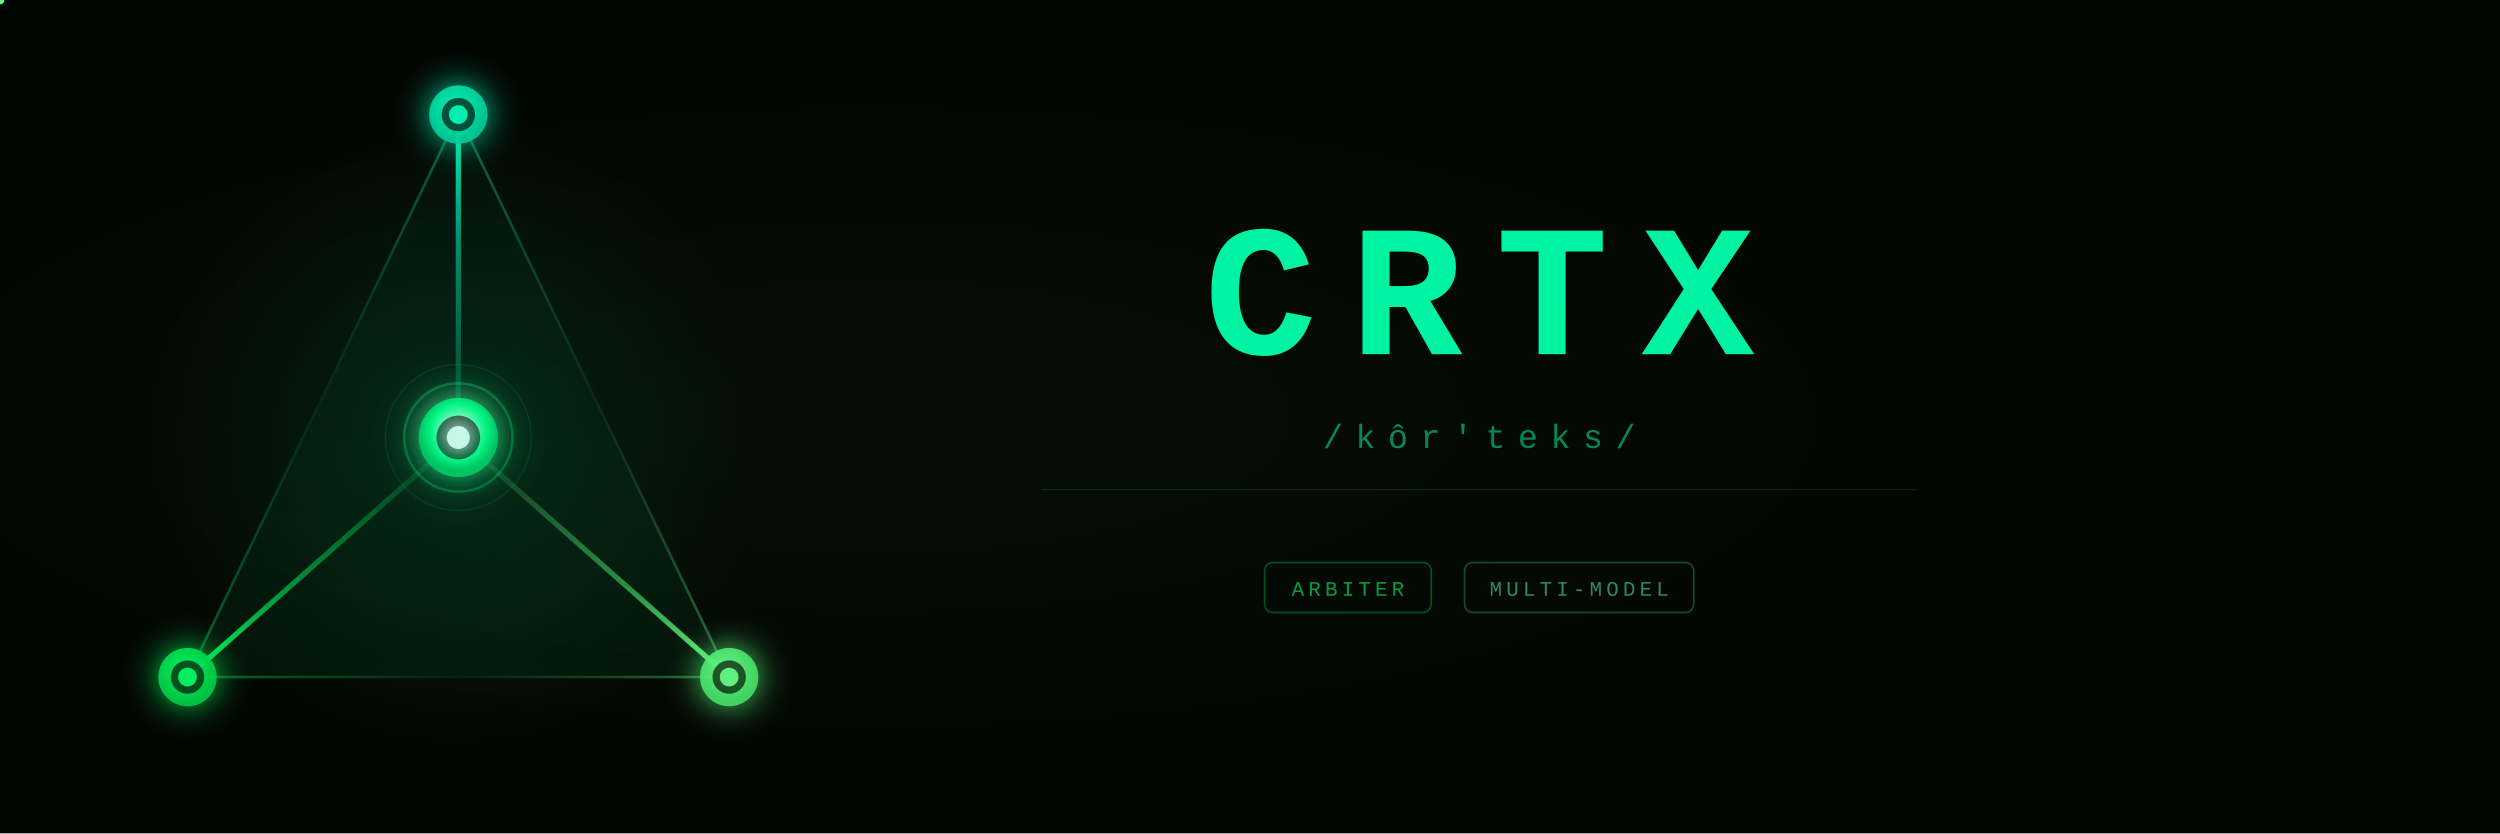
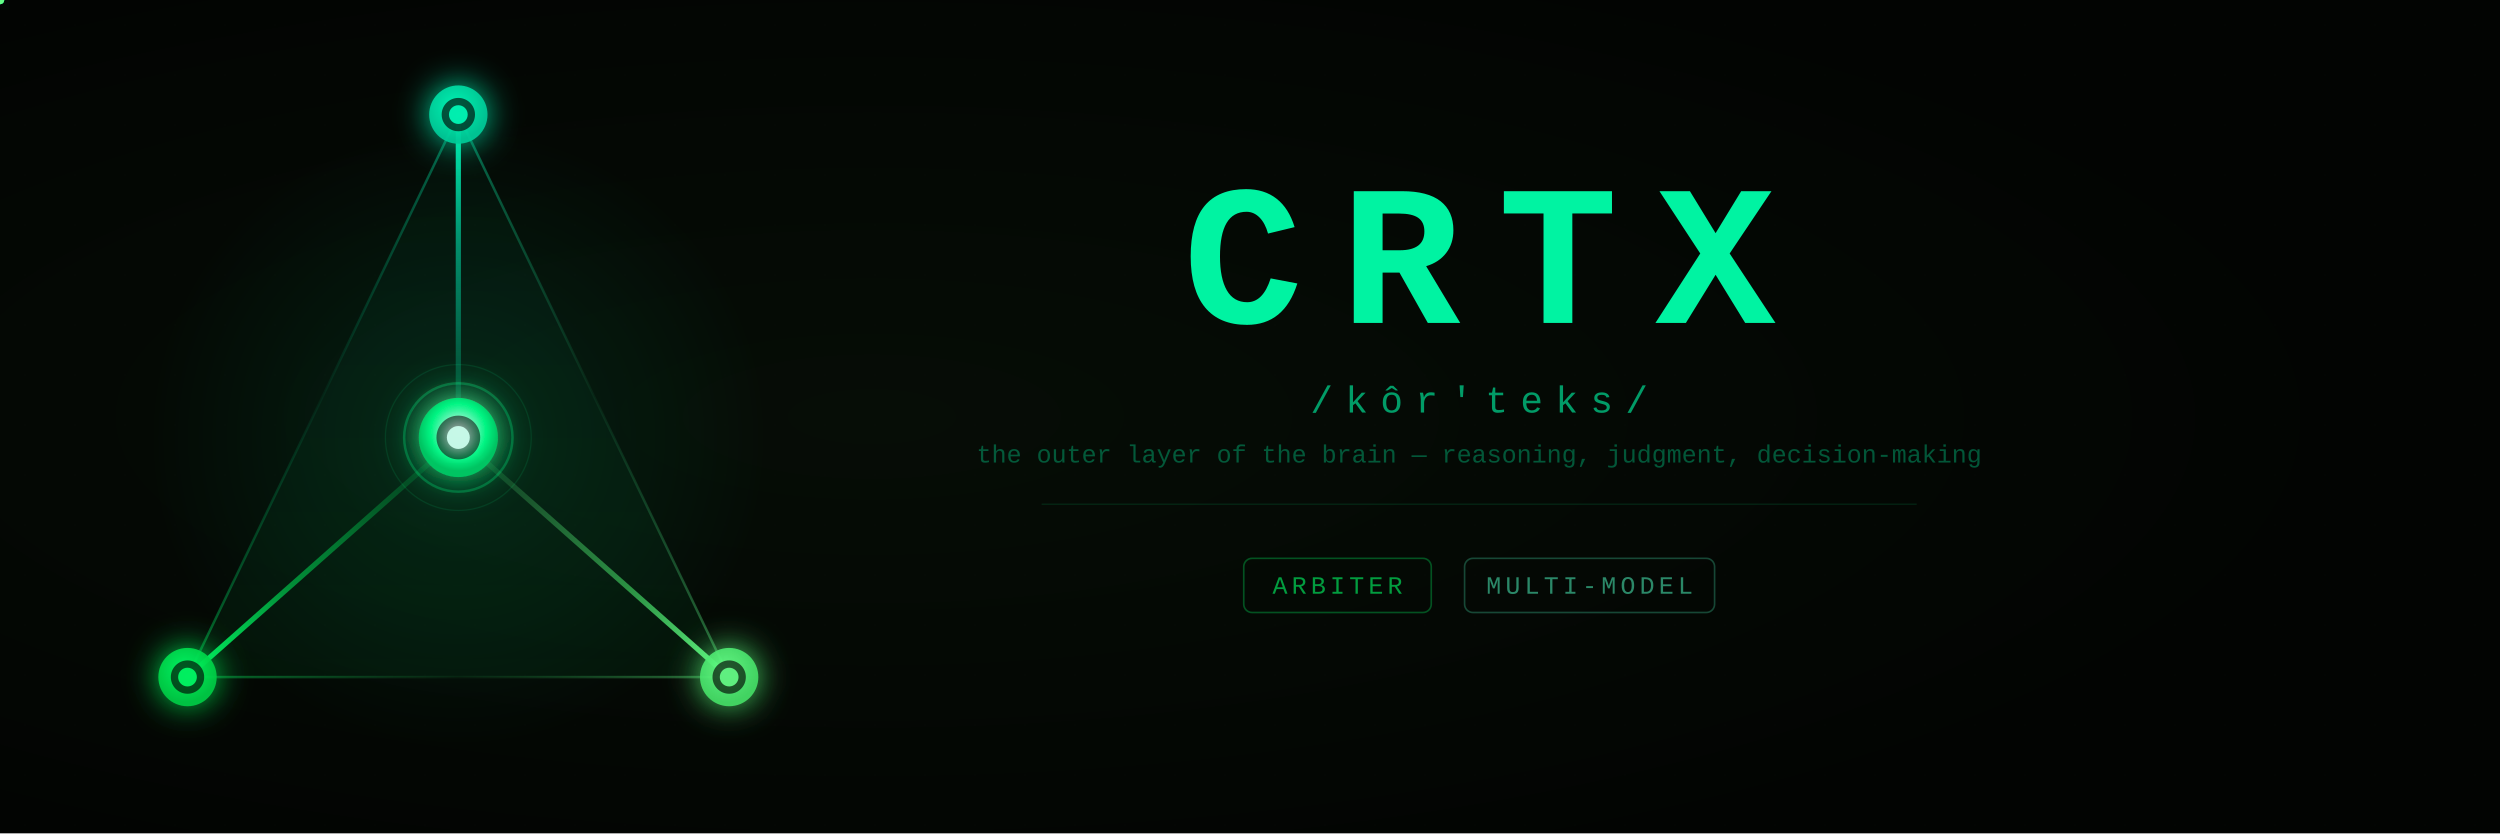
<svg xmlns="http://www.w3.org/2000/svg" viewBox="0 0 1200 400" width="1200" height="400">
  <defs>
    <radialGradient id="bgW" cx="35%" cy="50%" r="60%">
      <stop offset="0%" stop-color="#060d06" />
      <stop offset="100%" stop-color="#020402" />
    </radialGradient>
    <pattern id="dotsW" width="24" height="24" patternUnits="userSpaceOnUse">
      <circle cx="12" cy="12" r="0.3" fill="#0d1a0d" opacity="0.5" />
    </pattern>
    <filter id="gW" x="-60%" y="-60%" width="220%" height="220%">
      <feGaussianBlur stdDeviation="4" />
      <feComposite in="SourceGraphic" />
    </filter>
    <filter id="gW2" x="-80%" y="-80%" width="260%" height="260%">
      <feGaussianBlur stdDeviation="8" result="b" />
      <feMerge>
        <feMergeNode in="b" />
        <feMergeNode in="SourceGraphic" />
      </feMerge>
    </filter>
    <filter id="gW3" x="-100%" y="-100%" width="300%" height="300%">
      <feGaussianBlur stdDeviation="14" result="b" />
      <feMerge>
        <feMergeNode in="b" />
        <feMergeNode in="SourceGraphic" />
      </feMerge>
    </filter>
    <radialGradient id="nW1" cx="45%" cy="38%" r="55%">
      <stop offset="0%" stop-color="#00ffbb" />
      <stop offset="100%" stop-color="#00cc99" />
    </radialGradient>
    <radialGradient id="nW2" cx="45%" cy="38%" r="55%">
      <stop offset="0%" stop-color="#00ff66" />
      <stop offset="100%" stop-color="#00cc44" />
    </radialGradient>
    <radialGradient id="nW3" cx="45%" cy="38%" r="55%">
      <stop offset="0%" stop-color="#66ff88" />
      <stop offset="100%" stop-color="#44dd66" />
    </radialGradient>
    <linearGradient id="lW1" x1="220" y1="55" x2="220" y2="210" gradientUnits="userSpaceOnUse">
      <stop offset="0%" stop-color="#00ffbb" stop-opacity="1" />
      <stop offset="40%" stop-color="#00ddaa" stop-opacity="0.6" />
      <stop offset="100%" stop-color="#00ffbb" stop-opacity="0.05" />
    </linearGradient>
    <linearGradient id="lW2" x1="90" y1="325" x2="210" y2="215" gradientUnits="userSpaceOnUse">
      <stop offset="0%" stop-color="#00ff66" stop-opacity="1" />
      <stop offset="40%" stop-color="#00dd55" stop-opacity="0.6" />
      <stop offset="100%" stop-color="#00ff66" stop-opacity="0.05" />
    </linearGradient>
    <linearGradient id="lW3" x1="350" y1="325" x2="230" y2="215" gradientUnits="userSpaceOnUse">
      <stop offset="0%" stop-color="#66ff88" stop-opacity="1" />
      <stop offset="40%" stop-color="#44dd66" stop-opacity="0.6" />
      <stop offset="100%" stop-color="#66ff88" stop-opacity="0.05" />
    </linearGradient>
    <linearGradient id="eW1" x1="220" y1="55" x2="90" y2="325" gradientUnits="userSpaceOnUse">
      <stop offset="0%" stop-color="#00ffbb" stop-opacity="0.4" />
      <stop offset="50%" stop-color="#00cc88" stop-opacity="0.06" />
      <stop offset="100%" stop-color="#00ff66" stop-opacity="0.4" />
    </linearGradient>
    <linearGradient id="eW2" x1="90" y1="325" x2="350" y2="325" gradientUnits="userSpaceOnUse">
      <stop offset="0%" stop-color="#00ff66" stop-opacity="0.4" />
      <stop offset="50%" stop-color="#33dd66" stop-opacity="0.06" />
      <stop offset="100%" stop-color="#66ff88" stop-opacity="0.4" />
    </linearGradient>
    <linearGradient id="eW3" x1="350" y1="325" x2="220" y2="55" gradientUnits="userSpaceOnUse">
      <stop offset="0%" stop-color="#66ff88" stop-opacity="0.4" />
      <stop offset="50%" stop-color="#33dd88" stop-opacity="0.06" />
      <stop offset="100%" stop-color="#00ffbb" stop-opacity="0.4" />
    </linearGradient>
    <radialGradient id="arbW" cx="50%" cy="42%" r="50%">
      <stop offset="0%" stop-color="#ffffff" />
      <stop offset="30%" stop-color="#88ffcc" />
      <stop offset="70%" stop-color="#00ff88" />
      <stop offset="100%" stop-color="#00cc66" />
    </radialGradient>
    <radialGradient id="arbWG" cx="50%" cy="50%" r="50%">
      <stop offset="0%" stop-color="#00ff99" stop-opacity="0.25" />
      <stop offset="100%" stop-color="#00ff99" stop-opacity="0" />
    </radialGradient>
    <linearGradient id="tfW" x1="220" y1="55" x2="220" y2="325" gradientUnits="userSpaceOnUse">
      <stop offset="0%" stop-color="#00ffbb" stop-opacity="0.02" />
      <stop offset="100%" stop-color="#00ff66" stop-opacity="0.05" />
    </linearGradient>
  </defs>
  <rect width="1200" height="400" fill="url(#bgW)" />
  <rect width="1200" height="400" fill="url(#dotsW)" opacity="0.35" />
  <circle cx="220" cy="210" r="150" fill="url(#arbWG)" opacity="0.4" />
  <polygon points="220,55 90,325 350,325" fill="url(#tfW)" />
  <line x1="220" y1="55" x2="90" y2="325" stroke="url(#eW1)" stroke-width="1.2" />
  <line x1="90" y1="325" x2="350" y2="325" stroke="url(#eW2)" stroke-width="1.2" />
  <line x1="350" y1="325" x2="220" y2="55" stroke="url(#eW3)" stroke-width="1.2" />
  <line x1="220" y1="55" x2="220" y2="210" stroke="url(#lW1)" stroke-width="2.5" stroke-linecap="round" />
  <line x1="90" y1="325" x2="220" y2="210" stroke="url(#lW2)" stroke-width="2.5" stroke-linecap="round" />
  <line x1="350" y1="325" x2="220" y2="210" stroke="url(#lW3)" stroke-width="2.5" stroke-linecap="round" />
  <circle r="2" fill="#00ffbb" filter="url(#gW)">
    <animate attributeName="cx" values="220;220" dur="2s" repeatCount="indefinite" />
    <animate attributeName="cy" values="72;198" dur="2s" repeatCount="indefinite" />
    <animate attributeName="opacity" values="1;0.3;0" dur="2s" repeatCount="indefinite" />
  </circle>
  <circle r="2" fill="#00ff66" filter="url(#gW)">
    <animate attributeName="cx" values="100;212" dur="2.3s" repeatCount="indefinite" />
    <animate attributeName="cy" values="317;215" dur="2.3s" repeatCount="indefinite" />
    <animate attributeName="opacity" values="1;0.3;0" dur="2.3s" repeatCount="indefinite" />
  </circle>
  <circle r="2" fill="#66ff88" filter="url(#gW)">
    <animate attributeName="cx" values="340;228" dur="2.1s" repeatCount="indefinite" />
    <animate attributeName="cy" values="317;215" dur="2.1s" repeatCount="indefinite" />
    <animate attributeName="opacity" values="1;0.3;0" dur="2.1s" repeatCount="indefinite" />
  </circle>
  <circle cx="220" cy="55" r="14" fill="url(#nW1)" filter="url(#gW2)" opacity="0.95" />
  <circle cx="220" cy="55" r="8" fill="#020402" opacity="0.65" />
  <circle cx="220" cy="55" r="4.5" fill="#00ffbb" opacity="0.9" />
  <circle cx="90" cy="325" r="14" fill="url(#nW2)" filter="url(#gW2)" opacity="0.95" />
  <circle cx="90" cy="325" r="8" fill="#020402" opacity="0.65" />
  <circle cx="90" cy="325" r="4.5" fill="#00ff66" opacity="0.9" />
  <circle cx="350" cy="325" r="14" fill="url(#nW3)" filter="url(#gW2)" opacity="0.95" />
  <circle cx="350" cy="325" r="8" fill="#020402" opacity="0.65" />
  <circle cx="350" cy="325" r="4.5" fill="#66ff88" opacity="0.9" />
  <circle cx="220" cy="210" r="35" fill="none" stroke="#00ff99" stroke-width="0.6" opacity="0.1" filter="url(#gW3)" />
  <circle cx="220" cy="210" r="26" fill="none" stroke="#00ff88" stroke-width="1.2" opacity="0.28" filter="url(#gW2)" />
  <circle cx="220" cy="210" r="19" fill="url(#arbW)" filter="url(#gW2)" opacity="0.95" />
  <circle cx="220" cy="210" r="10.5" fill="#020402" opacity="0.6" />
  <circle cx="220" cy="210" r="5.5" fill="#ccffee" opacity="0.95" filter="url(#gW)" />
  <circle cx="220" cy="210" r="19" fill="none" stroke="#00ffaa" stroke-width="1.2" opacity="0">
    <animate attributeName="r" values="19;38" dur="2.5s" repeatCount="indefinite" />
    <animate attributeName="opacity" values="0.45;0" dur="2.5s" repeatCount="indefinite" />
  </circle>
  <circle cx="220" cy="210" r="19" fill="none" stroke="#00ff88" stroke-width="0.8" opacity="0">
    <animate attributeName="r" values="19;48" dur="2.5s" begin="0.8s" repeatCount="indefinite" />
    <animate attributeName="opacity" values="0.25;0" dur="2.5s" begin="0.8s" repeatCount="indefinite" />
  </circle>
-   <text x="710" y="170" text-anchor="middle" font-family="'SF Mono','Fira Code','JetBrains Mono','Courier New',monospace" font-size="90" font-weight="700" letter-spacing="16" fill="#00ffaa" opacity="0.95">CRTX</text>
-   <text x="710" y="215" text-anchor="middle" font-family="'SF Mono','Fira Code','JetBrains Mono','Courier New',monospace" font-size="16" font-weight="400" letter-spacing="6" fill="#00cc88" opacity="0.65">/kôr'teks/</text>
-   <line x1="500" y1="235" x2="920" y2="235" stroke="#00ff88" stroke-width="0.5" opacity="0.15" />
-   <rect x="607" y="270" width="80" height="24" rx="4" fill="none" stroke="#00ff66" stroke-width="0.8" opacity="0.3" />
-   <text x="647" y="286" text-anchor="middle" font-family="'SF Mono','Fira Code','JetBrains Mono','Courier New',monospace" font-size="10" font-weight="400" letter-spacing="2" fill="#00ff66" opacity="0.6">ARBITER</text>
-   <rect x="703" y="270" width="110" height="24" rx="4" fill="none" stroke="#44ddaa" stroke-width="0.8" opacity="0.3" />
-   <text x="758" y="286" text-anchor="middle" font-family="'SF Mono','Fira Code','JetBrains Mono','Courier New',monospace" font-size="10" font-weight="400" letter-spacing="2" fill="#44ddaa" opacity="0.6">MULTI-MODEL</text>
+   <text x="710" y="155" text-anchor="middle" font-family="'SF Mono','Fira Code','JetBrains Mono','Courier New',monospace" font-size="96" font-weight="700" letter-spacing="18" fill="#00ffaa" opacity="0.95">CRTX</text>
+   <text x="710" y="198" text-anchor="middle" font-family="'SF Mono','Fira Code','JetBrains Mono','Courier New',monospace" font-size="18" font-weight="400" letter-spacing="6" fill="#00cc88" opacity="0.75">/kôr'teks/</text>
+   <text x="710" y="222" text-anchor="middle" font-family="'SF Mono','Fira Code','JetBrains Mono','Courier New',monospace" font-size="12" font-weight="300" fill="#00cc88" opacity="0.40">the outer layer of the brain — reasoning, judgment, decision-making</text>
+   <line x1="500" y1="242" x2="920" y2="242" stroke="#00ff88" stroke-width="0.5" opacity="0.15" />
+   <rect x="597" y="268" width="90" height="26" rx="4" fill="none" stroke="#00ff66" stroke-width="0.8" opacity="0.3" />
+   <text x="642" y="285" text-anchor="middle" font-family="'SF Mono','Fira Code','JetBrains Mono','Courier New',monospace" font-size="12" font-weight="400" letter-spacing="2" fill="#00ff66" opacity="0.6">ARBITER</text>
+   <rect x="703" y="268" width="120" height="26" rx="4" fill="none" stroke="#44ddaa" stroke-width="0.8" opacity="0.3" />
+   <text x="763" y="285" text-anchor="middle" font-family="'SF Mono','Fira Code','JetBrains Mono','Courier New',monospace" font-size="12" font-weight="400" letter-spacing="2" fill="#44ddaa" opacity="0.6">MULTI-MODEL</text>
</svg>
